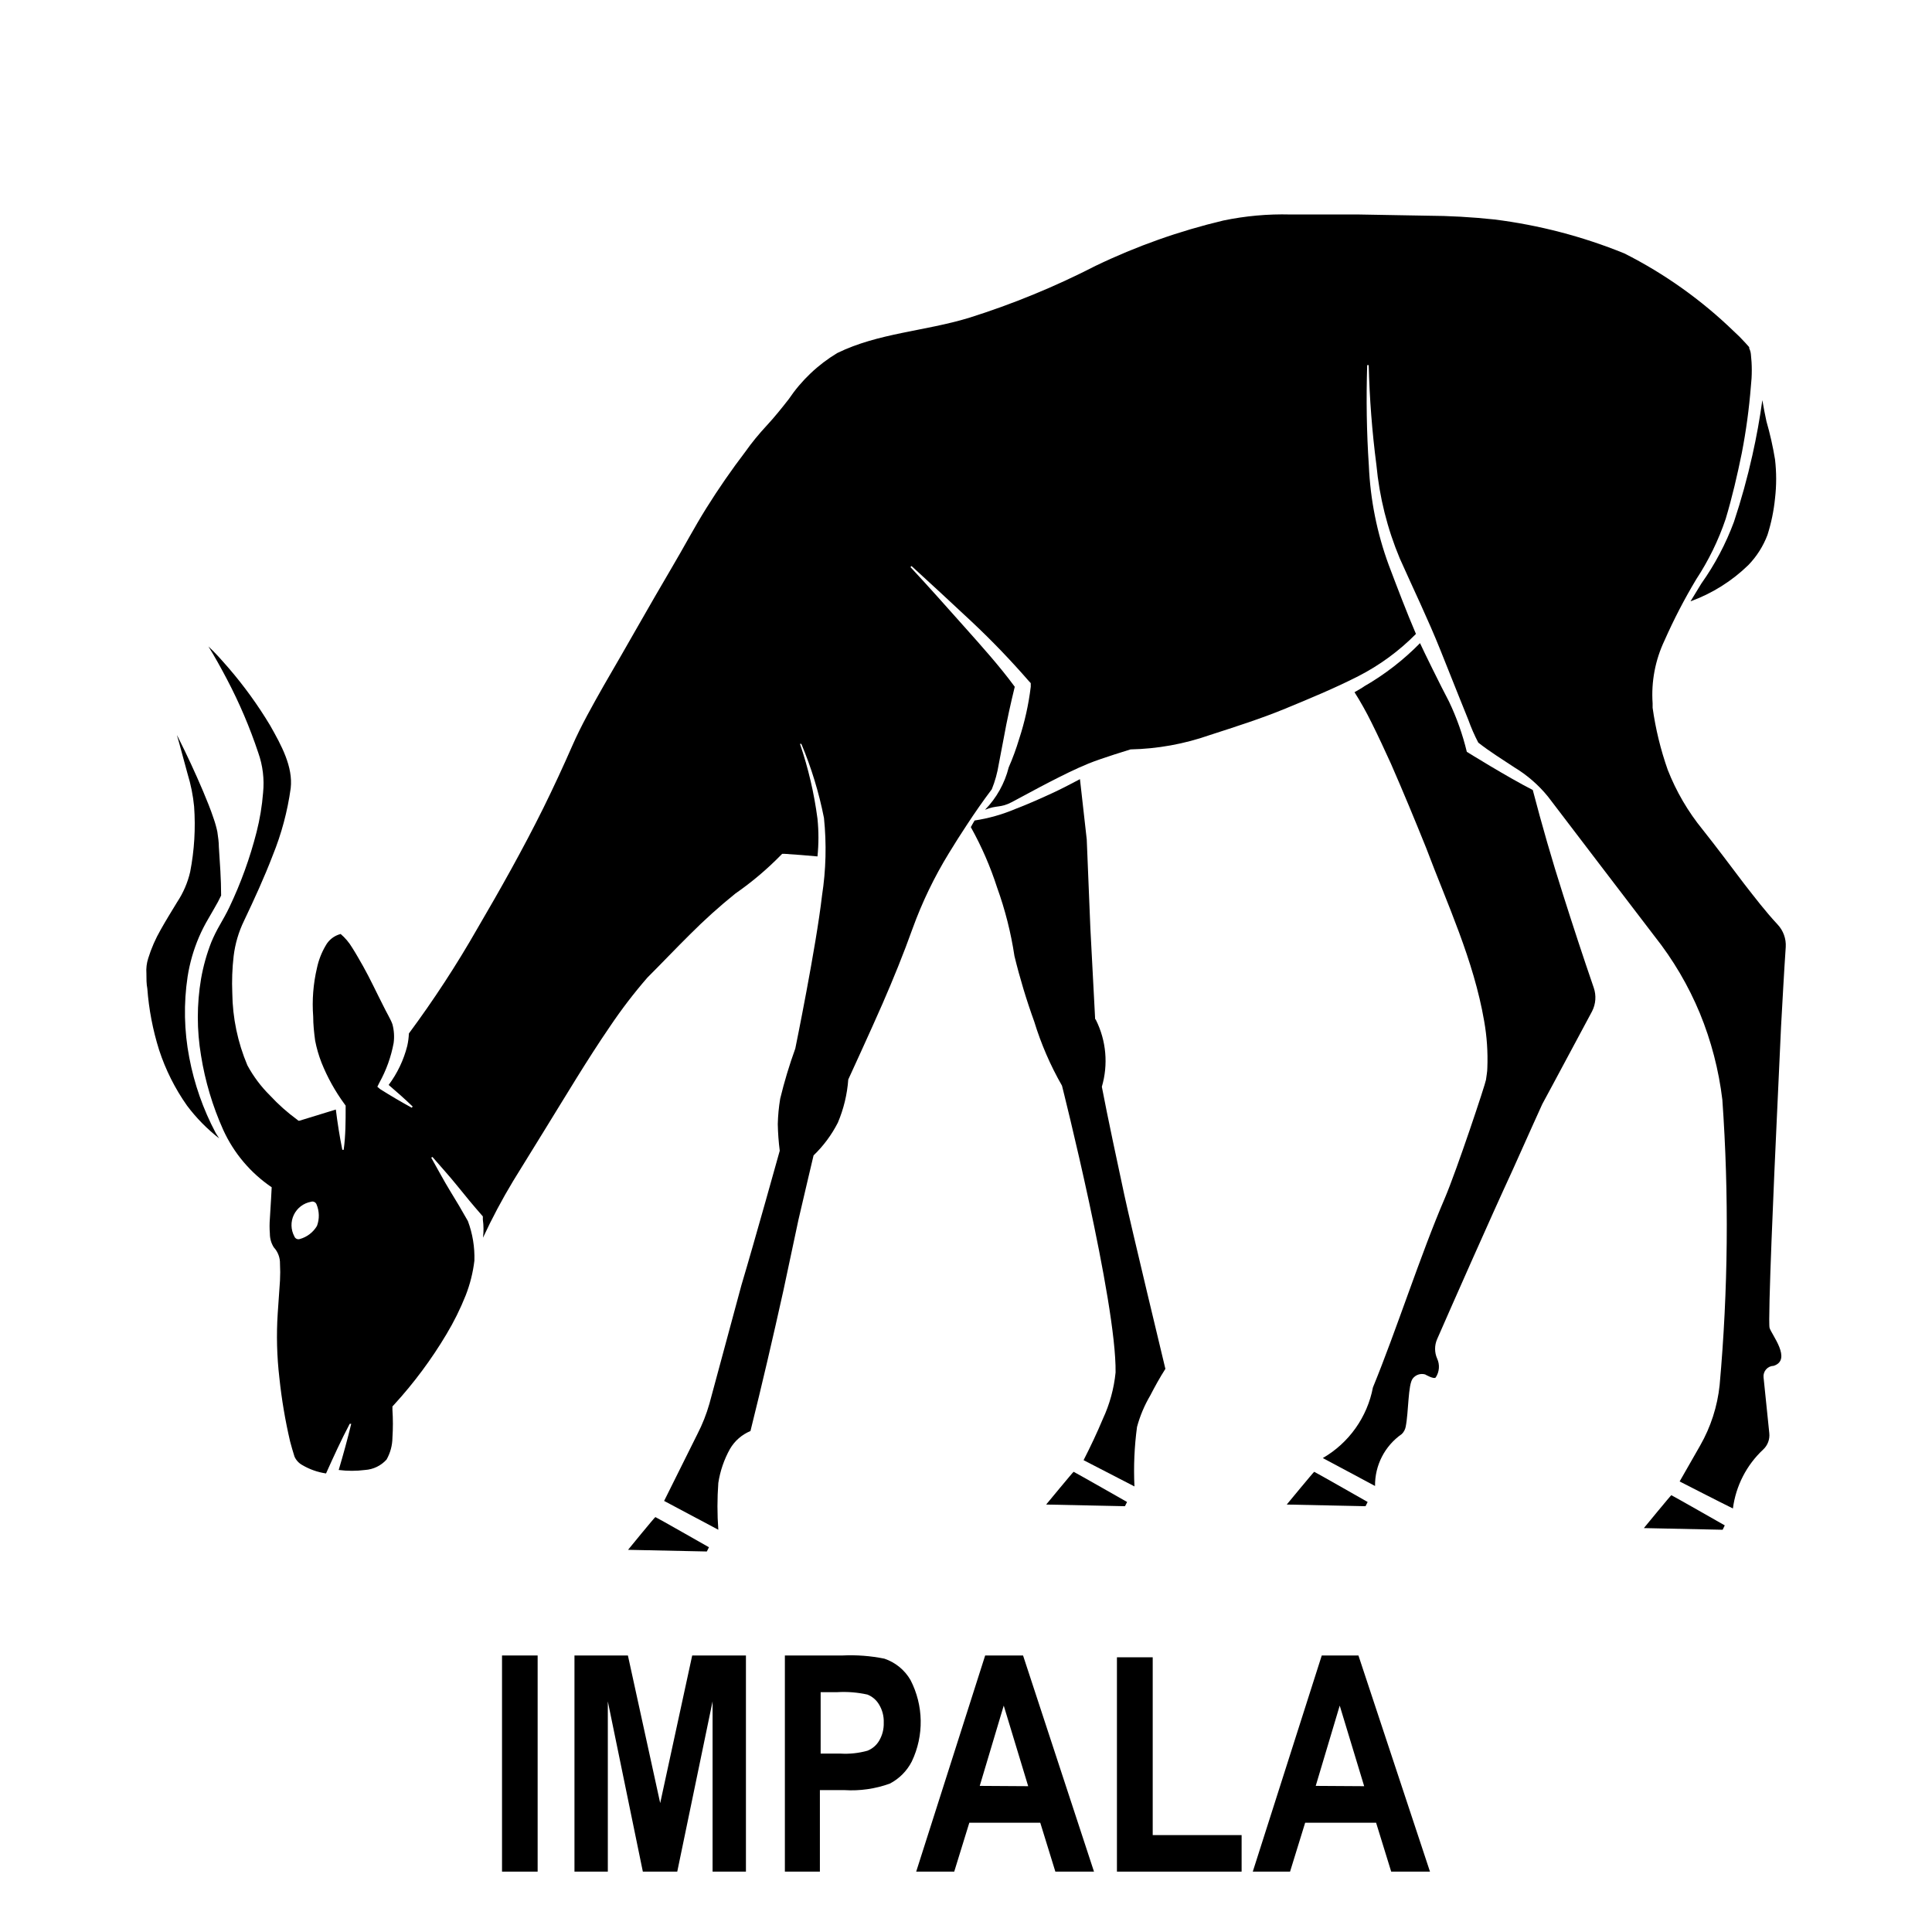
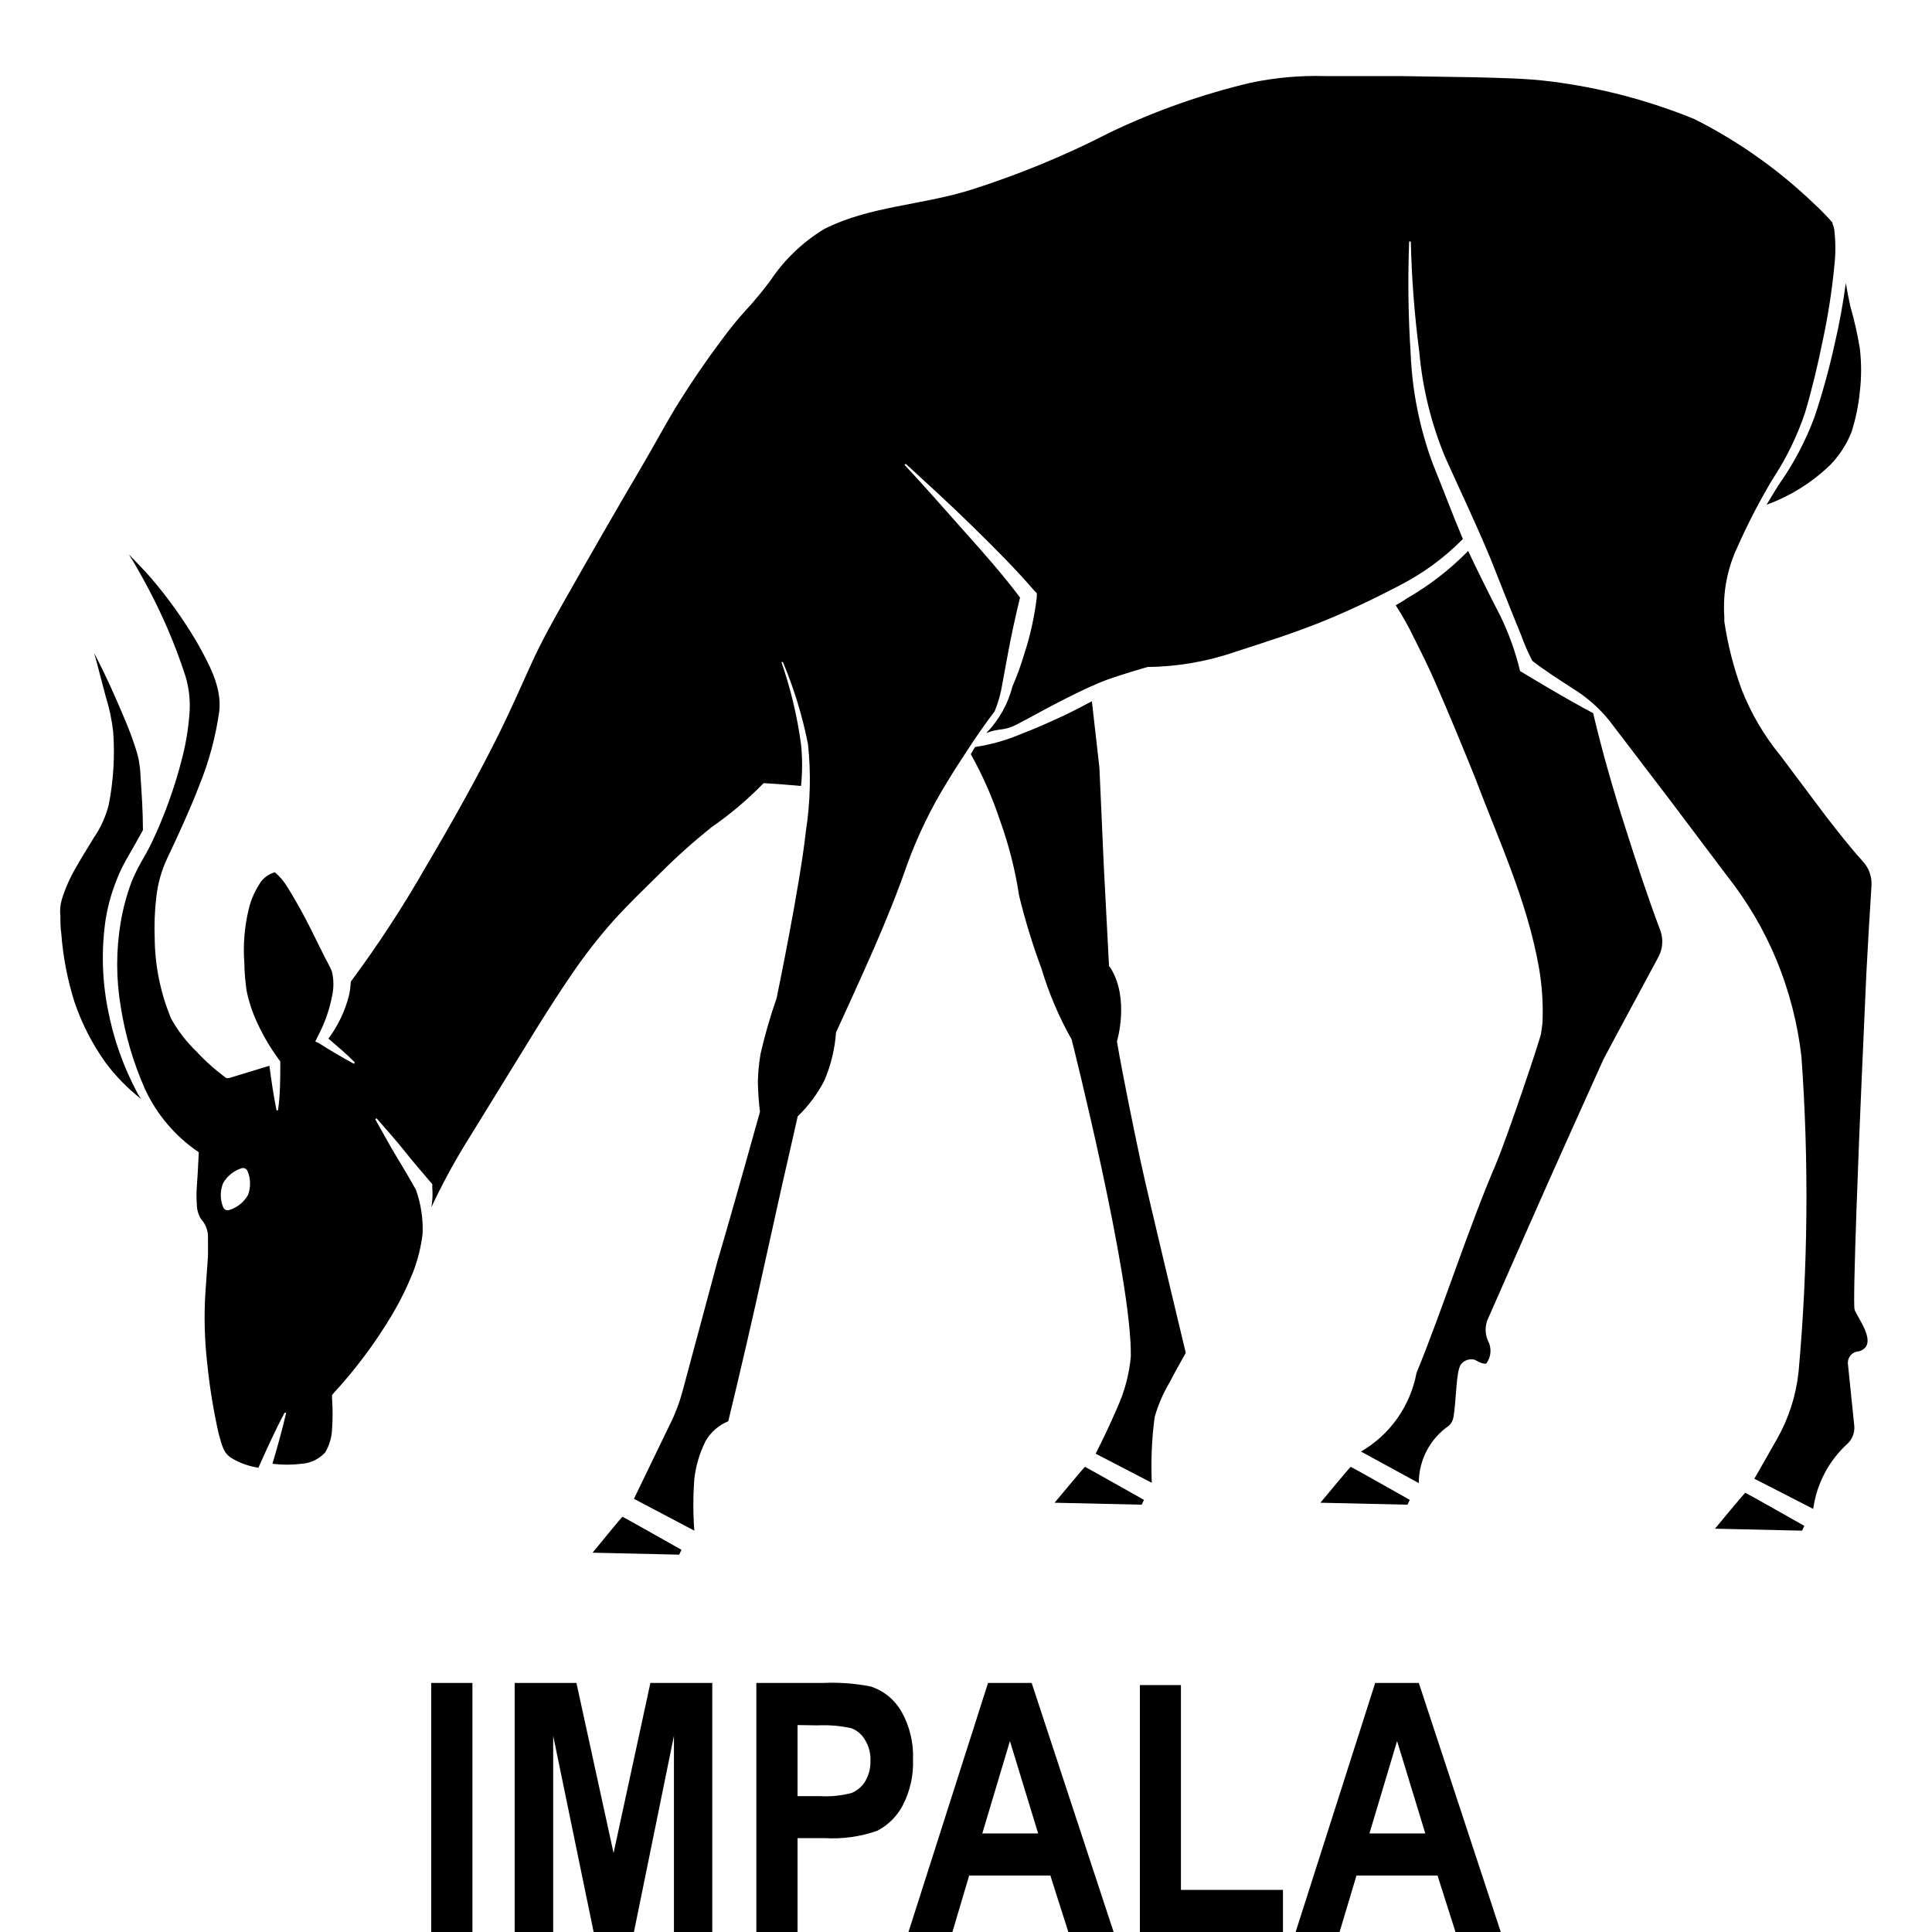
<svg xmlns="http://www.w3.org/2000/svg" id="Layer_1" data-name="Layer 1" width="128" height="128" viewBox="0 0 128 128">
-   <path d="M33.26,124V109.68h2.36V124Z" />
-   <path d="M38.06,124V109.68H41.6l2.14,9.78,2.12-9.78h3.56V124H47.21V112.72L44.87,124H42.59l-2.32-11.28V124Z" />
-   <path d="M52,124V109.68h3.81a11.31,11.31,0,0,1,2.78.21,3.17,3.17,0,0,1,1.73,1.41,6.07,6.07,0,0,1,.09,5.4,3.39,3.39,0,0,1-1.46,1.47,7.5,7.5,0,0,1-3,.43H54.32V124Zm2.37-11.89v4.07h1.31a5.44,5.44,0,0,0,1.79-.19,1.57,1.57,0,0,0,.78-.67,2.21,2.21,0,0,0,.3-1.19,2.16,2.16,0,0,0-.31-1.2,1.56,1.56,0,0,0-.77-.66,7.25,7.25,0,0,0-2-.16Z" />
-   <path d="M72.48,124H69.92l-1-3.24h-4.7l-1,3.24H60.7l4.57-14.32h2.51Zm-4.36-5.66L66.5,113l-1.59,5.32Z" />
-   <path d="M74,124V109.8h2.37v11.78h5.89V124Z" />
-   <path d="M94.74,124H92.17l-1-3.24h-4.7l-1,3.24H83l4.57-14.32H90Zm-4.36-5.66L88.76,113l-1.59,5.32Z" />
-   <path d="M12.54,70.07a15.87,15.87,0,0,1-.11-5.37,11,11,0,0,1,.75-2.61,10.74,10.74,0,0,1,.62-1.22c.22-.38.43-.74.64-1.12l.21-.42c0-1.08-.08-2.15-.15-3.22,0-.32-.05-.65-.1-1a6.67,6.67,0,0,0-.25-.89c-.2-.61-.45-1.21-.7-1.81-.51-1.2-1.06-2.39-1.65-3.56a1.09,1.09,0,0,0-.08-.15l.15.52.56,2.06a10.92,10.92,0,0,1,.43,2.15,16.5,16.5,0,0,1-.26,4.33,6.09,6.09,0,0,1-.86,2c-.37.61-.75,1.22-1.09,1.83a9.29,9.29,0,0,0-.83,1.9,2.64,2.64,0,0,0-.12,1c0,.35,0,.7.06,1a18,18,0,0,0,.78,4.07,13.88,13.88,0,0,0,1.85,3.69,11.51,11.51,0,0,0,2.13,2.17c-.07-.12-.16-.24-.23-.36A17.65,17.65,0,0,1,12.54,70.07Z" />
-   <path d="M73,72a6.07,6.07,0,0,0-.39-4.42l-.06-.09v-.09l-.31-5.9L72,55.62l-.45-4c-.55.29-1.1.58-1.67.85-.86.4-1.73.79-2.62,1.13a11.2,11.2,0,0,1-2.69.76c-.09.14-.17.3-.25.44a22.15,22.15,0,0,1,1.74,4,23.79,23.79,0,0,1,1.15,4.54,41.88,41.88,0,0,0,1.31,4.34,20.77,20.77,0,0,0,1.84,4.25s3.62,14.33,3.55,19A9.52,9.52,0,0,1,73.07,94c-.39.93-.82,1.84-1.28,2.74l3.37,1.74a21.82,21.82,0,0,1,.17-3.94,8.42,8.42,0,0,1,.88-2.09c.31-.6.63-1.18,1-1.76,0,0-2.3-9.56-2.72-11.52S73.38,74,73,72Z" />
-   <path d="M103.55,59.25c-.73-2.28-1.39-4.58-2-6.91-1.72-.88-4.37-2.53-4.37-2.53A16.87,16.87,0,0,0,96,46.48c-.53-1-1.72-3.42-1.92-3.87a17.12,17.12,0,0,1-3.68,2.85c-.21.15-.44.27-.66.4a21.91,21.91,0,0,1,1.12,2c.45.9.87,1.81,1.29,2.73.81,1.85,1.58,3.71,2.33,5.57,1.41,3.75,3.15,7.43,3.85,11.49a14.52,14.52,0,0,1,.21,3.1c0,.26-.06.53-.09.79s-1.94,6-2.73,7.85c-1.59,3.69-3.23,8.81-4.76,12.53v0a6.9,6.9,0,0,1-3.32,4.68l3.46,1.85a4.13,4.13,0,0,1,1.77-3.44.91.91,0,0,0,.26-.48c.2-1,.15-2.8.47-3.2a.77.77,0,0,1,.82-.27s.58.34.7.2A1.29,1.29,0,0,0,95.21,90a1.6,1.6,0,0,1,0-1.27c.9-2.06,3.52-8,5-11.2l1.31-2.92.66-1.46.76-1.41L105.48,67a2,2,0,0,0,.11-1.56C104.87,63.35,104.2,61.3,103.55,59.25Z" />
-   <path d="M112.72,38.66,112,39.84a10.76,10.76,0,0,0,3.83-2.4,5.85,5.85,0,0,0,1.27-2,11.91,11.91,0,0,0,.5-2.42,11.13,11.13,0,0,0,0-2.58,22,22,0,0,0-.57-2.53c-.1-.46-.19-.93-.27-1.4-.17,1.23-.39,2.45-.66,3.65a45,45,0,0,1-1.22,4.41A17.66,17.66,0,0,1,112.72,38.66Z" />
-   <path d="M117.71,74.29,118,68c.1-1.76.19-3.5.31-5.26a2,2,0,0,0-.54-1.49c-.81-.87-1.51-1.79-2.22-2.7-.91-1.2-1.81-2.41-2.74-3.58A14.83,14.83,0,0,1,110.49,51a21.2,21.2,0,0,1-1-4.11s0-.07,0-.11l0-.18h0a8.36,8.36,0,0,1,.79-4.17,36.92,36.92,0,0,1,2.1-4.05,17.4,17.4,0,0,0,1.95-4c.43-1.43.77-2.9,1.07-4.37A39.92,39.92,0,0,0,116,25.6a9.52,9.52,0,0,0,0-2.14,1.09,1.09,0,0,0-.11-.38l0-.08-.09-.1-.17-.19q-.37-.41-.78-.78a29.58,29.58,0,0,0-7.23-5.14A34.1,34.1,0,0,0,99,14.54a44,44,0,0,0-4.48-.25L90,14.21c-1.5,0-3,0-4.52,0a19.23,19.23,0,0,0-4.43.4,41.76,41.76,0,0,0-8.46,3,53.35,53.35,0,0,1-8.4,3.45c-2.93.89-6,1-8.72,2.33a10.25,10.25,0,0,0-3.21,3.05c-.46.59-.95,1.2-1.46,1.75s-1,1.14-1.42,1.74Q48,31.74,46.8,33.66c-.79,1.26-1.5,2.61-2.27,3.91-1.54,2.61-3,5.23-4.53,7.85-.74,1.31-1.49,2.63-2.09,4S36.67,52.17,36,53.53c-1.35,2.72-2.84,5.37-4.38,8a70,70,0,0,1-4.53,6.94,4.49,4.49,0,0,1-.11.83,7.33,7.33,0,0,1-1.23,2.58c.54.46,1.07.93,1.59,1.43l-.06.08c-.71-.39-1.41-.8-2.09-1.23L25,72l.14-.28a8.68,8.68,0,0,0,.94-2.62A3.17,3.17,0,0,0,26,67.86c-.1-.3-.41-.81-.61-1.23-.45-.88-.86-1.77-1.33-2.61-.24-.42-.48-.85-.73-1.24a3.65,3.65,0,0,0-.76-.9,1.57,1.57,0,0,0-1,.78A4.91,4.91,0,0,0,21,64.13a10.53,10.53,0,0,0-.25,3.22c0,.54.06,1.08.13,1.6a8.41,8.41,0,0,0,.42,1.45,12.48,12.48,0,0,0,1.52,2.74l.08.11v.09c0,.94,0,1.89-.13,2.84h-.09c-.18-.89-.32-1.78-.43-2.67l-2.41.74-.07,0-.07-.06a12.62,12.62,0,0,1-1.81-1.61,8.48,8.48,0,0,1-1.5-2,12.67,12.67,0,0,1-1-4.79,15.49,15.49,0,0,1,.09-2.45A7.36,7.36,0,0,1,16.17,61c.68-1.43,1.34-2.87,1.9-4.33a18.59,18.59,0,0,0,1.19-4.45c.16-1.42-.61-2.83-1.37-4.17a27.6,27.6,0,0,0-2.75-3.8c-.43-.49-.87-1-1.33-1.42.44.71.84,1.44,1.23,2.18a32.55,32.55,0,0,1,2.07,4.86,6.08,6.08,0,0,1,.32,2.65A15.45,15.45,0,0,1,17,55.12a27.17,27.17,0,0,1-1.81,5c-.19.4-.42.8-.63,1.17A9.81,9.81,0,0,0,14,62.42a12.7,12.7,0,0,0-.68,2.43,15.26,15.26,0,0,0,0,5.09,19.53,19.53,0,0,0,1.47,4.92A9.21,9.21,0,0,0,18,78.66s-.07,1.37-.12,2.07a6.16,6.16,0,0,0,0,1,1.68,1.68,0,0,0,.26.91l0,0,0,0a1.54,1.54,0,0,1,.41,1.09,10.28,10.28,0,0,1,0,1.11l-.15,2.17a23.56,23.56,0,0,0,.11,4.28,34.24,34.24,0,0,0,.71,4.21c.09.33.18.66.29,1a1.18,1.18,0,0,0,.51.56,4.36,4.36,0,0,0,1.58.56c.5-1.11,1-2.21,1.57-3.29l.1,0c-.24,1-.53,2.05-.83,3.06a6.83,6.83,0,0,0,1.74,0,2.1,2.1,0,0,0,1.43-.69A3,3,0,0,0,26,95.25a14.12,14.12,0,0,0,0-1.84v-.23l.13-.14a28.52,28.52,0,0,0,3.44-4.63,17.69,17.69,0,0,0,1.28-2.58,9.32,9.32,0,0,0,.58-2.31A6.89,6.89,0,0,0,31,80.9c-.38-.68-.78-1.35-1.18-2s-.83-1.46-1.25-2.2l.08-.05c.55.64,1.12,1.26,1.65,1.92s1.06,1.3,1.62,1.94l.07.08,0,.21A4.68,4.68,0,0,1,32,82a39.71,39.71,0,0,1,2-3.76l2.11-3.42c1.41-2.28,2.78-4.59,4.3-6.81a33.11,33.11,0,0,1,2.48-3.24c1-1,1.87-1.92,2.83-2.87a37.16,37.16,0,0,1,3-2.7,20.83,20.83,0,0,0,3-2.53l.1-.1H52c.72.05,1.44.1,2.16.17a12.3,12.3,0,0,0,0-2.5A25.64,25.64,0,0,0,53,49.28l.09,0a25.33,25.33,0,0,1,1.5,4.91,20.14,20.14,0,0,1-.13,5.15c-.39,3.4-1.77,10.13-1.77,10.13a31.47,31.47,0,0,0-1,3.32,11.94,11.94,0,0,0-.16,1.68,16.51,16.51,0,0,0,.13,1.77s-1.67,6-2.54,8.91L47,93A10.87,10.87,0,0,1,46.21,95L44,99.44l3.59,1.91a21.3,21.3,0,0,1,0-3.1A6.72,6.72,0,0,1,48.36,96a2.82,2.82,0,0,1,1.36-1.19c.77-3.09,1.49-6.19,2.18-9.3l1-4.7c.36-1.56,1-4.26,1-4.26a8.16,8.16,0,0,0,1.61-2.17,9,9,0,0,0,.69-2.86s1.54-3.35,2.26-5,1.41-3.35,2-5a27.4,27.4,0,0,1,2.41-5c.38-.63.78-1.25,1.18-1.86h0c.53-.81,1.08-1.6,1.66-2.37a7.69,7.69,0,0,0,.46-1.66l.34-1.78c.2-1.12.45-2.24.72-3.35-1-1.36-2.16-2.65-3.3-3.93s-2.39-2.69-3.61-4l.07-.07c1.33,1.22,2.66,2.44,4,3.7s2.56,2.53,3.77,3.92l.13.14,0,.24a18,18,0,0,1-.77,3.46,16.32,16.32,0,0,1-.69,1.88,6.18,6.18,0,0,1-1.57,2.81c.8-.33,1-.1,1.78-.51s1.66-.9,2.5-1.33,1.69-.86,2.57-1.22,2.79-.94,2.79-.94a16.94,16.94,0,0,0,5.25-.95c1.7-.55,3.4-1.09,5-1.75s3.27-1.35,4.84-2.15a14.92,14.92,0,0,0,3.82-2.8c-.64-1.5-1.21-3-1.8-4.56a21.76,21.76,0,0,1-1.32-6.59c-.15-2.22-.18-4.44-.11-6.66h.1a63.51,63.51,0,0,0,.51,6.61A21.13,21.13,0,0,0,92.74,37c.89,2,1.86,4,2.69,6.07l1.23,3.08.62,1.54a11.9,11.9,0,0,0,.66,1.51c.76.6,1.58,1.1,2.39,1.64a8.57,8.57,0,0,1,2.23,1.94l3.53,4.63,3.53,4.62a21.4,21.4,0,0,1,3,5.1,22,22,0,0,1,1.49,5.73,118.27,118.27,0,0,1-.18,18.91,10.21,10.21,0,0,1-1.29,4l-1.36,2.38s2.89,1.48,3.53,1.79a6.48,6.48,0,0,1,2-3.9,1.29,1.29,0,0,0,.41-1.09l-.38-3.7a.69.69,0,0,1,.67-.76h0c1.23-.4-.14-2.07-.27-2.51S117.56,77.46,117.71,74.29ZM21,81.22a1.91,1.91,0,0,1-1.14.87.29.29,0,0,1-.36-.18,1.57,1.57,0,0,1,1.11-2.29.29.29,0,0,1,.36.17A1.94,1.94,0,0,1,21,81.22Z" />
-   <path d="M41.61,102.68l5.22.11.14-.28s-3.51-2-3.55-2S41.61,102.68,41.61,102.68Z" />
-   <path d="M108.91,101.24l5.22.11.14-.29s-3.51-2-3.54-2S108.91,101.24,108.91,101.24Z" />
-   <path d="M69.31,99.68l5.22.11.14-.28s-3.51-2-3.54-2S69.31,99.68,69.31,99.68Z" />
-   <path d="M85.25,99.68l5.22.11.14-.28s-3.51-2-3.54-2S85.25,99.68,85.25,99.68Z" />
+   <path d="M28.57,128V111.5H31.3V128Z" />
+   <path d="M34.1,128V111.5h4.09l2.46,11.27,2.44-11.27h4.1V128H44.65V115L42,128H39.33l-2.68-13v13Z" />
+   <path d="M50.11,128V111.5H54.5a13.21,13.21,0,0,1,3.21.24,3.63,3.63,0,0,1,2,1.63,6,6,0,0,1,.78,3.22,6.11,6.11,0,0,1-.67,3,4,4,0,0,1-1.69,1.7,8.91,8.91,0,0,1-3.49.49H52.84V128Zm2.73-13.71V119h1.51a6.72,6.72,0,0,0,2.07-.21,1.89,1.89,0,0,0,.9-.77,2.56,2.56,0,0,0,.35-1.37,2.44,2.44,0,0,0-.37-1.39,1.75,1.75,0,0,0-.89-.76,8.47,8.47,0,0,0-2.24-.19Z" />
+   <path d="M73.78,128h-3l-1.19-3.74H64.21L63.1,128H60.19l5.27-16.5h2.89Zm-5-6.53-1.87-6.12-1.83,6.12Z" />
+   <path d="M75.52,128V111.64h2.72v13.57H85V128Z" />
+   <path d="M99.43,128h-3l-1.19-3.74H89.87L88.75,128H85.84l5.27-16.5H94Zm-5-6.53-1.87-6.12-1.83,6.12Z" />
+   <path d="M7.14,66.84A17.61,17.61,0,0,1,7,60.91,12.29,12.29,0,0,1,7.85,58a10.71,10.71,0,0,1,.69-1.35c.24-.42.47-.82.7-1.24L9.47,55c0-1.2-.08-2.38-.16-3.56,0-.35-.06-.72-.11-1.06a8.14,8.14,0,0,0-.28-1c-.22-.68-.49-1.34-.77-2C7.59,46.05,7,44.74,6.33,43.44l-.09-.16.16.57L7,46.13A12.45,12.45,0,0,1,7.5,48.5a18.26,18.26,0,0,1-.29,4.79,6.72,6.72,0,0,1-1,2.22c-.41.67-.83,1.35-1.2,2a10.16,10.16,0,0,0-.92,2.1A2.76,2.76,0,0,0,4,60.69c0,.39,0,.77.06,1.15a20,20,0,0,0,.86,4.5A15.41,15.41,0,0,0,7,70.41a12.71,12.71,0,0,0,2.35,2.4c-.08-.13-.18-.26-.25-.4A19.51,19.51,0,0,1,7.14,66.84Z" />
+   <path d="M74,69s.86-2.83-.43-4.88L73.47,64v-.1l-.34-6.52-.29-6.51-.5-4.41c-.61.32-1.21.64-1.84.94-.95.44-1.91.87-2.9,1.25a12.48,12.48,0,0,1-3,.84c-.1.15-.19.33-.28.48a25.13,25.13,0,0,1,1.93,4.38,26.19,26.19,0,0,1,1.27,5A43.36,43.36,0,0,0,69,64.17a22.83,22.83,0,0,0,2,4.7s4,15.83,3.92,21A10.47,10.47,0,0,1,74,93.31c-.43,1-.9,2-1.41,3l3.72,1.93a24.65,24.65,0,0,1,.19-4.36,9.66,9.66,0,0,1,1-2.31c.34-.66.7-1.3,1.06-1.94,0,0-2.54-10.56-3-12.73S74.37,71.18,74,69Z" />
+   <path d="M107.7,54.89c-.81-2.52-1.54-5.06-2.15-7.64-1.9-1-4.84-2.79-4.84-2.79a18.12,18.12,0,0,0-1.32-3.68c-.58-1.09-1.9-3.78-2.12-4.28a18.73,18.73,0,0,1-4.07,3.15c-.23.17-.48.3-.73.45a20,20,0,0,1,1.24,2.22c.5,1,1,2,1.43,3,.89,2.05,1.74,4.1,2.57,6.16,1.56,4.14,3.48,8.21,4.26,12.69a17,17,0,0,1,.23,3.43c0,.28-.07.58-.1.87s-2.15,6.63-3,8.67c-1.76,4.08-3.57,9.73-5.26,13.84V91a7.65,7.65,0,0,1-3.67,5.17L94,98.26a4.6,4.6,0,0,1,2-3.81,1,1,0,0,0,.29-.53c.21-1.16.16-3.09.51-3.54a.87.87,0,0,1,.91-.29s.64.38.78.22a1.42,1.42,0,0,0,.08-1.51,1.79,1.79,0,0,1,0-1.4c1-2.27,3.89-8.85,5.48-12.37l1.45-3.22.73-1.62.83-1.56,2.82-5.24a2.15,2.15,0,0,0,.13-1.72C109.16,59.42,108.42,57.15,107.7,54.89Z" />
+   <path d="M117.83,32.14c-.26.43-.53.86-.79,1.3a11.94,11.94,0,0,0,4.23-2.65,6.63,6.63,0,0,0,1.4-2.17,13,13,0,0,0,.55-2.68,12.35,12.35,0,0,0,0-2.85,24,24,0,0,0-.63-2.79c-.11-.51-.21-1-.3-1.55-.18,1.36-.43,2.71-.73,4a48,48,0,0,1-1.34,4.87A19.62,19.62,0,0,1,117.83,32.14Z" />
+   <path d="M123.34,71.51l.31-7c.11-2,.21-3.87.34-5.82a2.17,2.17,0,0,0-.59-1.64c-.9-1-1.67-2-2.45-3-1-1.33-2-2.67-3-4a16.24,16.24,0,0,1-2.55-4.34,22.76,22.76,0,0,1-1.16-4.54.61.61,0,0,1,0-.13l0-.19h0a9.32,9.32,0,0,1,.87-4.61,42.13,42.13,0,0,1,2.32-4.48,19,19,0,0,0,2.16-4.42c.47-1.58.85-3.2,1.18-4.82a43.69,43.69,0,0,0,.76-4.9,10.29,10.29,0,0,0,0-2.36,1.19,1.19,0,0,0-.12-.42l0-.09-.1-.11-.19-.21c-.28-.3-.56-.59-.86-.86a32.68,32.68,0,0,0-8-5.68,37.51,37.51,0,0,0-9.49-2.49c-1.63-.21-3.27-.23-5-.28l-5-.08c-1.65,0-3.32,0-5,0a21.09,21.09,0,0,0-4.9.44,46.34,46.34,0,0,0-9.34,3.3,59.39,59.39,0,0,1-9.28,3.82c-3.24,1-6.68,1.07-9.64,2.57A11.4,11.4,0,0,0,51,18.65c-.5.65-1.05,1.33-1.61,1.93s-1.07,1.26-1.57,1.93q-1.5,2-2.82,4.11c-.87,1.39-1.65,2.88-2.5,4.32-1.7,2.88-3.36,5.78-5,8.67-.82,1.45-1.64,2.91-2.31,4.39s-1.37,3.07-2.11,4.57c-1.49,3-3.14,5.93-4.84,8.81a76.81,76.81,0,0,1-5,7.66,5.51,5.51,0,0,1-.12.92,8.17,8.17,0,0,1-1.36,2.85c.59.51,1.18,1,1.75,1.58l-.06.09c-.79-.43-1.56-.88-2.31-1.36L20.89,69l.15-.31a9.62,9.62,0,0,0,1-2.9A3.65,3.65,0,0,0,22,64.4c-.11-.33-.45-.89-.67-1.36-.5-1-.95-1.95-1.47-2.88-.27-.46-.53-.94-.81-1.37a3.83,3.83,0,0,0-.84-1,1.73,1.73,0,0,0-1.07.86,5.28,5.28,0,0,0-.67,1.62,11.5,11.5,0,0,0-.28,3.56c0,.6.07,1.19.14,1.77a9.29,9.29,0,0,0,.47,1.6,13.65,13.65,0,0,0,1.68,3l.09.12v.1c0,1,0,2.09-.15,3.14h-.1c-.2-1-.35-2-.47-2.95l-2.66.81-.08,0L15,71.43a14.14,14.14,0,0,1-2-1.78,9.25,9.25,0,0,1-1.66-2.16,14.15,14.15,0,0,1-1.09-5.3,17.46,17.46,0,0,1,.1-2.7,8.13,8.13,0,0,1,.76-2.69c.75-1.58,1.48-3.17,2.1-4.78a20.65,20.65,0,0,0,1.32-4.92c.17-1.57-.68-3.13-1.52-4.61a29.62,29.62,0,0,0-3-4.19c-.47-.55-1-1.07-1.47-1.57.49.78.93,1.59,1.36,2.4a36.26,36.26,0,0,1,2.29,5.37,6.75,6.75,0,0,1,.35,2.93,16.59,16.59,0,0,1-.5,2.9,30.36,30.36,0,0,1-2,5.52c-.21.44-.47.89-.7,1.29a12,12,0,0,0-.61,1.25A14.49,14.49,0,0,0,8,61.08,16.83,16.83,0,0,0,8,66.7,21.74,21.74,0,0,0,9.6,72.14a10.22,10.22,0,0,0,3.57,4.2s-.07,1.51-.13,2.28a7.53,7.53,0,0,0,0,1.16,1.85,1.85,0,0,0,.29,1l-.05,0,.05,0a1.71,1.71,0,0,1,.45,1.2c0,.41,0,.82,0,1.23l-.17,2.4a26.71,26.71,0,0,0,.12,4.73A39.23,39.23,0,0,0,14.49,95c.1.36.2.73.32,1a1.37,1.37,0,0,0,.56.62,4.86,4.86,0,0,0,1.75.62c.55-1.23,1.1-2.45,1.73-3.64l.11,0c-.26,1.13-.58,2.26-.91,3.38a7.78,7.78,0,0,0,1.92,0,2.33,2.33,0,0,0,1.58-.76A3.28,3.28,0,0,0,22,94.67a13.89,13.89,0,0,0,0-2v-.25l.14-.16a31.44,31.44,0,0,0,3.81-5.11,20.4,20.4,0,0,0,1.41-2.85A10.37,10.37,0,0,0,28,81.71a7.73,7.73,0,0,0-.45-2.9c-.42-.75-.86-1.49-1.31-2.23s-.91-1.61-1.38-2.43l.09-.06c.61.71,1.24,1.4,1.82,2.13s1.18,1.43,1.79,2.14l.08.09,0,.23a5.16,5.16,0,0,1-.06,1.3,42,42,0,0,1,2.23-4.15l2.33-3.78c1.56-2.52,3.07-5.07,4.75-7.52A34.64,34.64,0,0,1,40.64,61c1-1.11,2.07-2.13,3.13-3.18a41.62,41.62,0,0,1,3.35-3A23.37,23.37,0,0,0,50.48,52l.11-.11h.09c.8.05,1.6.11,2.39.18a13.41,13.41,0,0,0,0-2.76,28.06,28.06,0,0,0-1.3-5.45l.1,0a28.4,28.4,0,0,1,1.66,5.43A22.08,22.08,0,0,1,53.4,55C53,58.7,51.45,66.14,51.45,66.14a34.46,34.46,0,0,0-1.06,3.67,12.87,12.87,0,0,0-.18,1.85,19.22,19.22,0,0,0,.14,2s-1.84,6.62-2.8,9.84l-2.33,8.67a11.77,11.77,0,0,1-.88,2.29L42,99.3l4,2.11A23,23,0,0,1,46,98a7.44,7.44,0,0,1,.75-2.53,3.1,3.1,0,0,1,1.5-1.31Q49.5,89,50.63,83.86l1.15-5.19c.4-1.73,1.07-4.71,1.07-4.71a9,9,0,0,0,1.78-2.4,10,10,0,0,0,.76-3.16s1.7-3.7,2.5-5.54,1.56-3.7,2.21-5.58a29.53,29.53,0,0,1,2.66-5.48c.42-.7.86-1.38,1.31-2.06h0c.58-.9,1.19-1.77,1.83-2.62a8,8,0,0,0,.51-1.83l.37-2c.23-1.24.5-2.47.8-3.7-1.12-1.5-2.39-2.93-3.65-4.34s-2.64-3-4-4.45l.08-.07c1.47,1.35,2.94,2.69,4.37,4.09s2.83,2.79,4.16,4.33l.15.15,0,.27a19.5,19.5,0,0,1-.85,3.82,17.9,17.9,0,0,1-.76,2.08,6.83,6.83,0,0,1-1.74,3.1c.89-.36,1.12-.11,2-.56s1.84-1,2.76-1.47,1.87-.95,2.84-1.35,3.09-1,3.09-1a18.43,18.43,0,0,0,5.8-1c1.87-.61,3.75-1.2,5.58-1.93S91,39.69,92.7,38.8a16.38,16.38,0,0,0,4.22-3.09c-.7-1.66-1.33-3.35-2-5a23.81,23.81,0,0,1-1.46-7.28A72.3,72.3,0,0,1,93.36,16h.11a68.37,68.37,0,0,0,.56,7.3,23.62,23.62,0,0,0,1.72,7c1,2.23,2.06,4.44,3,6.71l1.35,3.4.69,1.7a13,13,0,0,0,.73,1.67c.84.66,1.74,1.22,2.64,1.81a9.48,9.48,0,0,1,2.46,2.15l3.9,5.11L114.4,58a23.6,23.6,0,0,1,3.31,5.63A24.1,24.1,0,0,1,119.35,70a129.4,129.4,0,0,1-.19,20.89,11.46,11.46,0,0,1-1.43,4.45l-1.5,2.63s3.19,1.63,3.9,2a7.14,7.14,0,0,1,2.26-4.31,1.45,1.45,0,0,0,.46-1.2l-.42-4.09a.76.76,0,0,1,.74-.84h0c1.36-.44-.16-2.28-.3-2.77S123.18,75,123.34,71.51ZM16.43,79.17a2.12,2.12,0,0,1-1.26,1,.32.32,0,0,1-.39-.2,2.12,2.12,0,0,1,0-1.58A2.16,2.16,0,0,1,16,77.4a.32.32,0,0,1,.4.19A2.13,2.13,0,0,1,16.43,79.17Z" />
+   <path d="M39.26,102.87,45,103l.15-.32s-3.87-2.19-3.91-2.19S39.26,102.87,39.26,102.87Z" />
+   <path d="M113.62,101.28l5.77.13.15-.32s-3.87-2.19-3.91-2.19S113.62,101.28,113.62,101.28Z" />
+   <path d="M69.87,99.56l5.77.13.15-.32s-3.88-2.19-3.91-2.19S69.87,99.56,69.87,99.56Z" />
+   <path d="M87.48,99.56l5.77.13.15-.32s-3.87-2.19-3.91-2.19S87.48,99.56,87.48,99.56Z" />
</svg>
